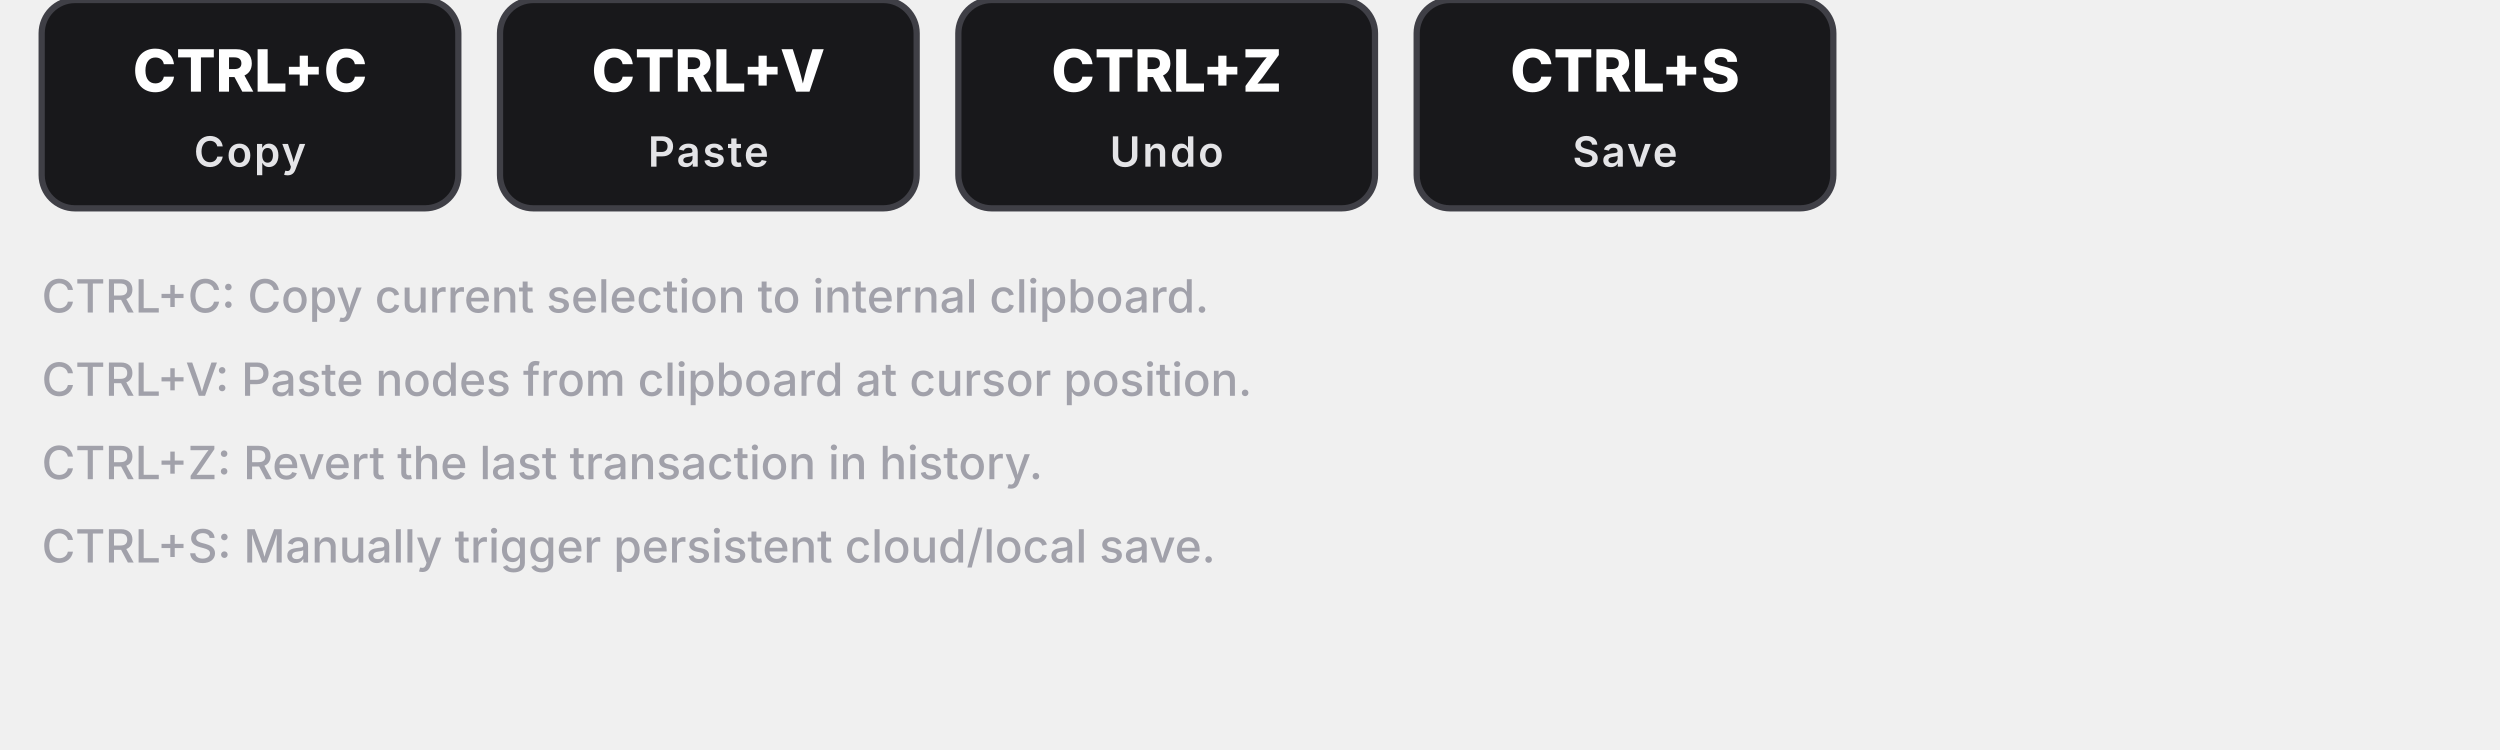
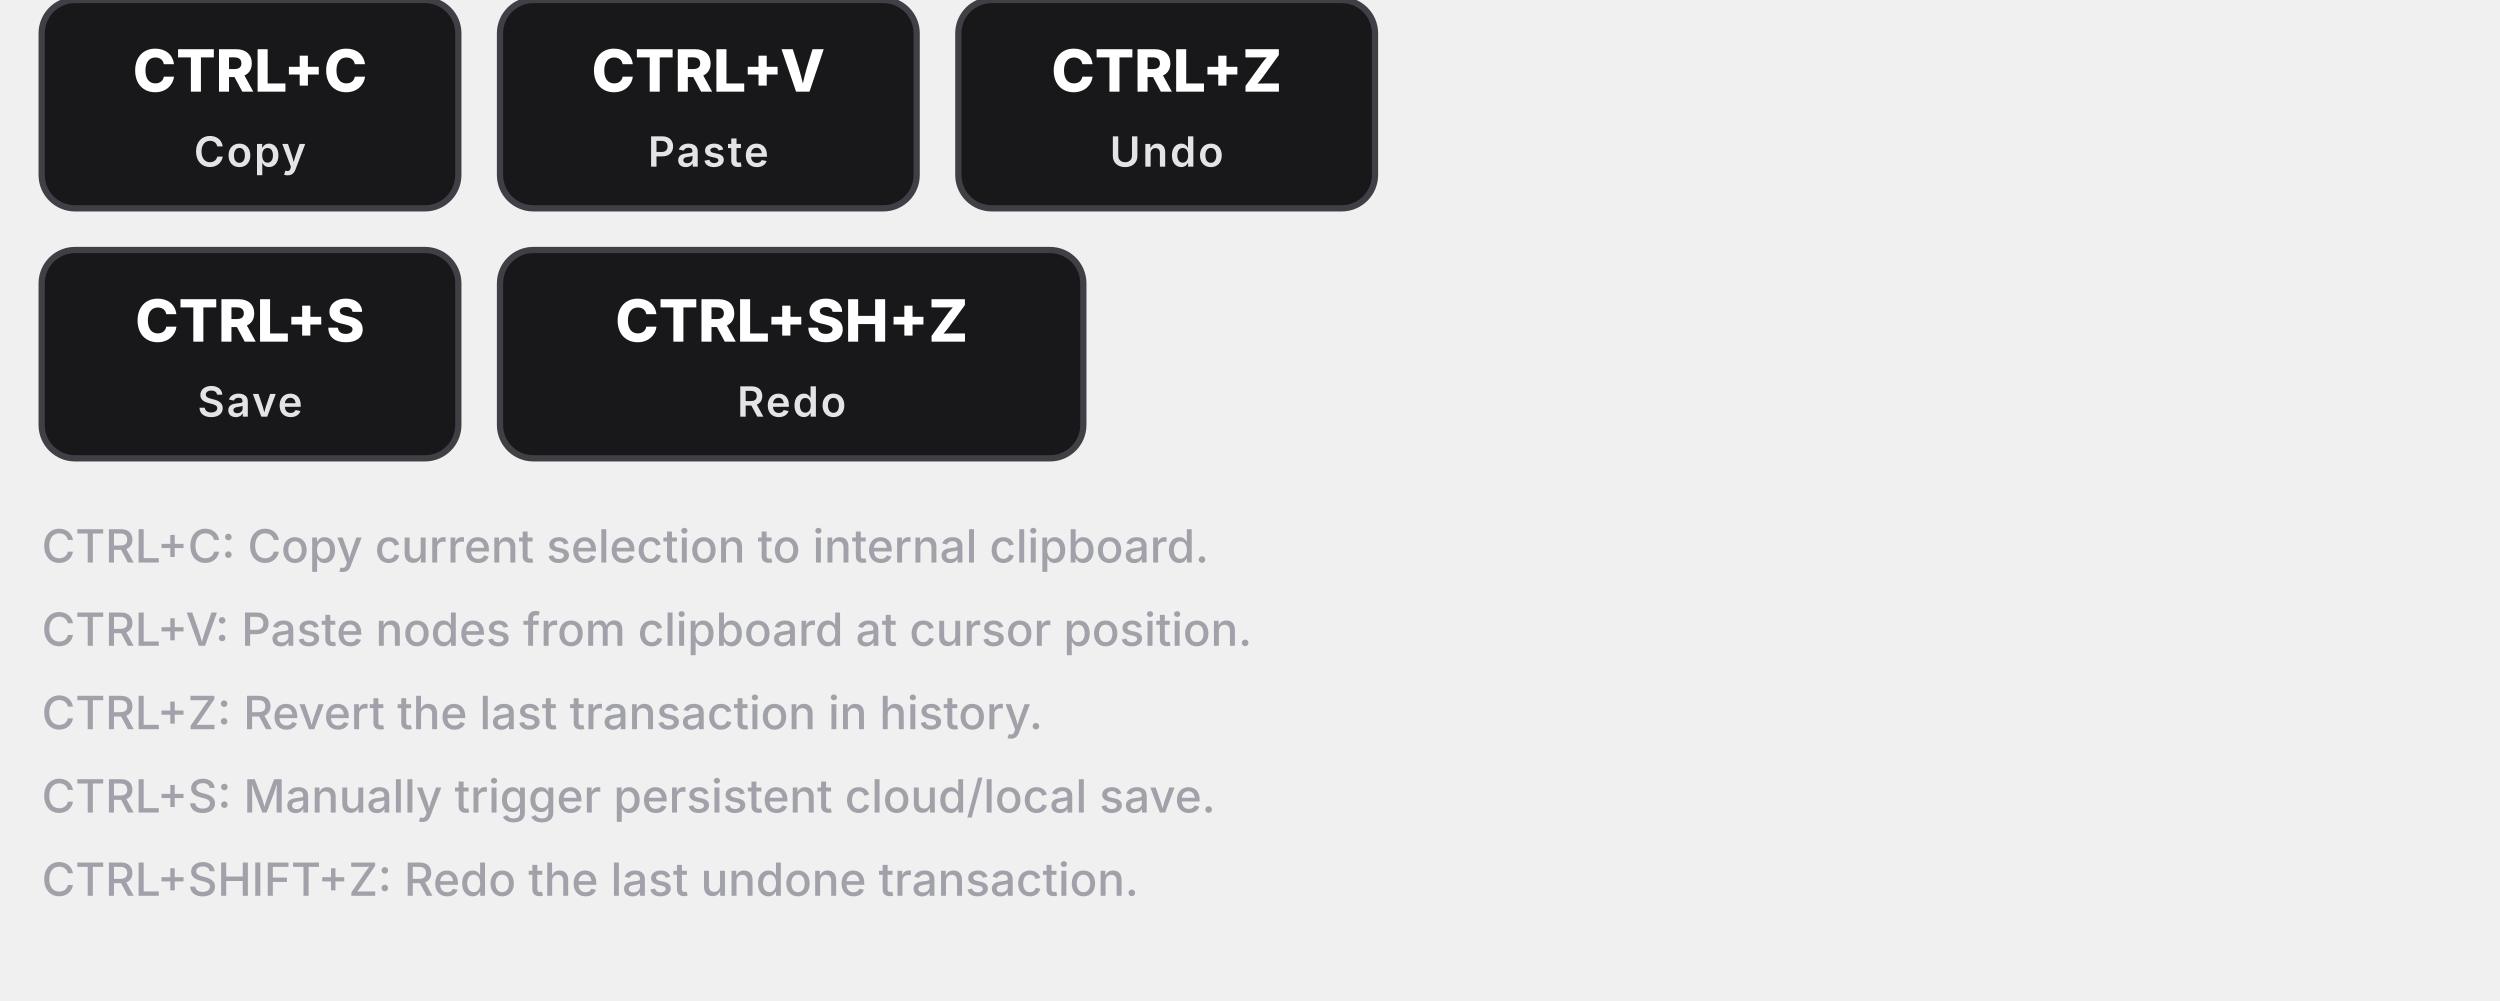
- <svg xmlns="http://www.w3.org/2000/svg" width="600" height="180" viewBox="0 0 600 180" fill="none">
+ <svg xmlns="http://www.w3.org/2000/svg" width="600" height="240" viewBox="0 0 600 240" fill="none">
  <defs>
    <filter id="glow" x="-30%" y="-30%" width="160%" height="160%">
      <feGaussianBlur stdDeviation="3" result="blur" />
      <feComposite in="SourceGraphic" in2="blur" operator="over" />
    </filter>
  </defs>
  <style>
    .row-desc { font-family: 'Inter', sans-serif; font-size: 11px; font-weight: 500; fill: #a1a1aa; }
    .key-bg { fill: #18181b; stroke: #3f3f46; stroke-width: 1.5; }
    .key-text { font-family: 'Inter', sans-serif; font-size: 14px; font-weight: 800; fill: #ffffff; text-transform: uppercase; }
    .key-desc { font-family: 'Inter', sans-serif; font-size: 10px; font-weight: 600; fill: #e4e4e7; text-transform: uppercase; letter-spacing: 0.05em; }
  </style>
  <g transform="translate(10, 0)">
    <g transform="translate(0, 0)">
      <rect width="100" height="50" rx="8" class="key-bg" />
      <text x="50" y="22" text-anchor="middle" class="key-text">CTRL+C</text>
      <text x="50" y="40" text-anchor="middle" class="key-desc">Copy</text>
      <g transform="translate(110, 0)">
        <rect width="100" height="50" rx="8" class="key-bg" />
        <text x="50" y="22" text-anchor="middle" class="key-text">CTRL+V</text>
        <text x="50" y="40" text-anchor="middle" class="key-desc">Paste</text>
      </g>
      <g transform="translate(220, 0)">
        <rect width="100" height="50" rx="8" class="key-bg" />
        <text x="50" y="22" text-anchor="middle" class="key-text">CTRL+Z</text>
        <text x="50" y="40" text-anchor="middle" class="key-desc">Undo</text>
      </g>
-       <g transform="translate(330, 0)">
+     </g>
+     <g transform="translate(0, 60)">
+       <g transform="translate(0, 0)">
        <rect width="100" height="50" rx="8" class="key-bg" />
        <text x="50" y="22" text-anchor="middle" class="key-text">CTRL+S</text>
        <text x="50" y="40" text-anchor="middle" class="key-desc">Save</text>
      </g>
+       <g transform="translate(110, 0)">
+         <rect width="140" height="50" rx="8" class="key-bg" />
+         <text x="70" y="22" text-anchor="middle" class="key-text">CTRL+SH+Z</text>
+         <text x="70" y="40" text-anchor="middle" class="key-desc">Redo</text>
+       </g>
    </g>
-     <g transform="translate(0, 75)" class="row-desc">
+     <g transform="translate(0, 135)" class="row-desc">
      <text y="0">CTRL+C: Copy current selection to internal clipboard.</text>
      <text y="20">CTRL+V: Paste nodes from clipboard at cursor position.</text>
      <text y="40">CTRL+Z: Revert the last transaction in history.</text>
      <text y="60">CTRL+S: Manually trigger persistent cloud/local save.</text>
+       <text y="80">CTRL+SHIFT+Z: Redo the last undone transaction.</text>
    </g>
  </g>
</svg>
